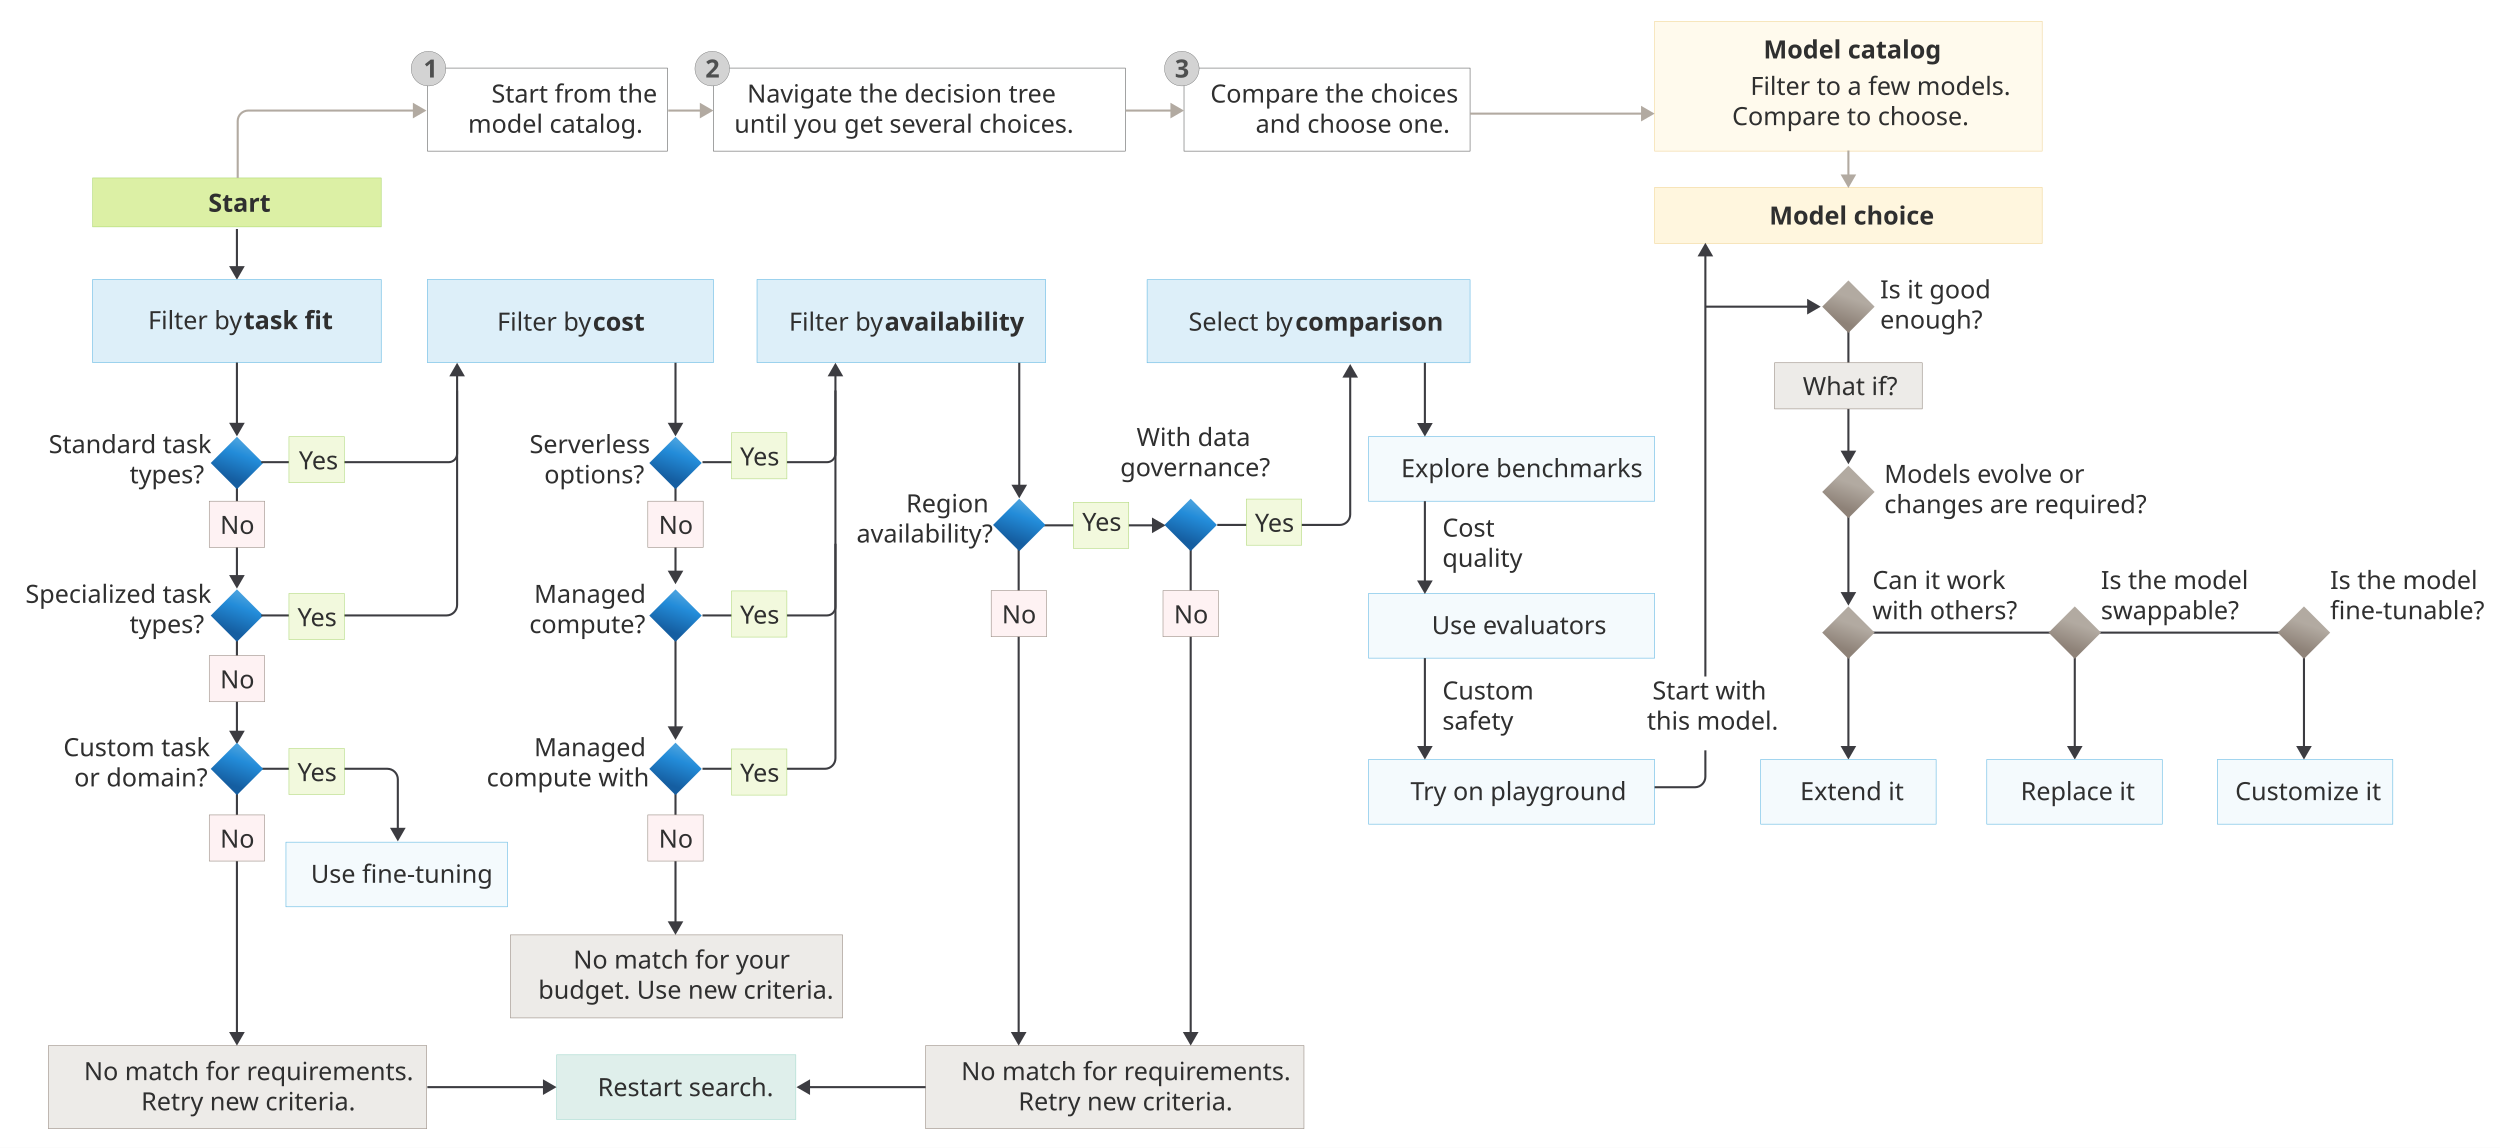
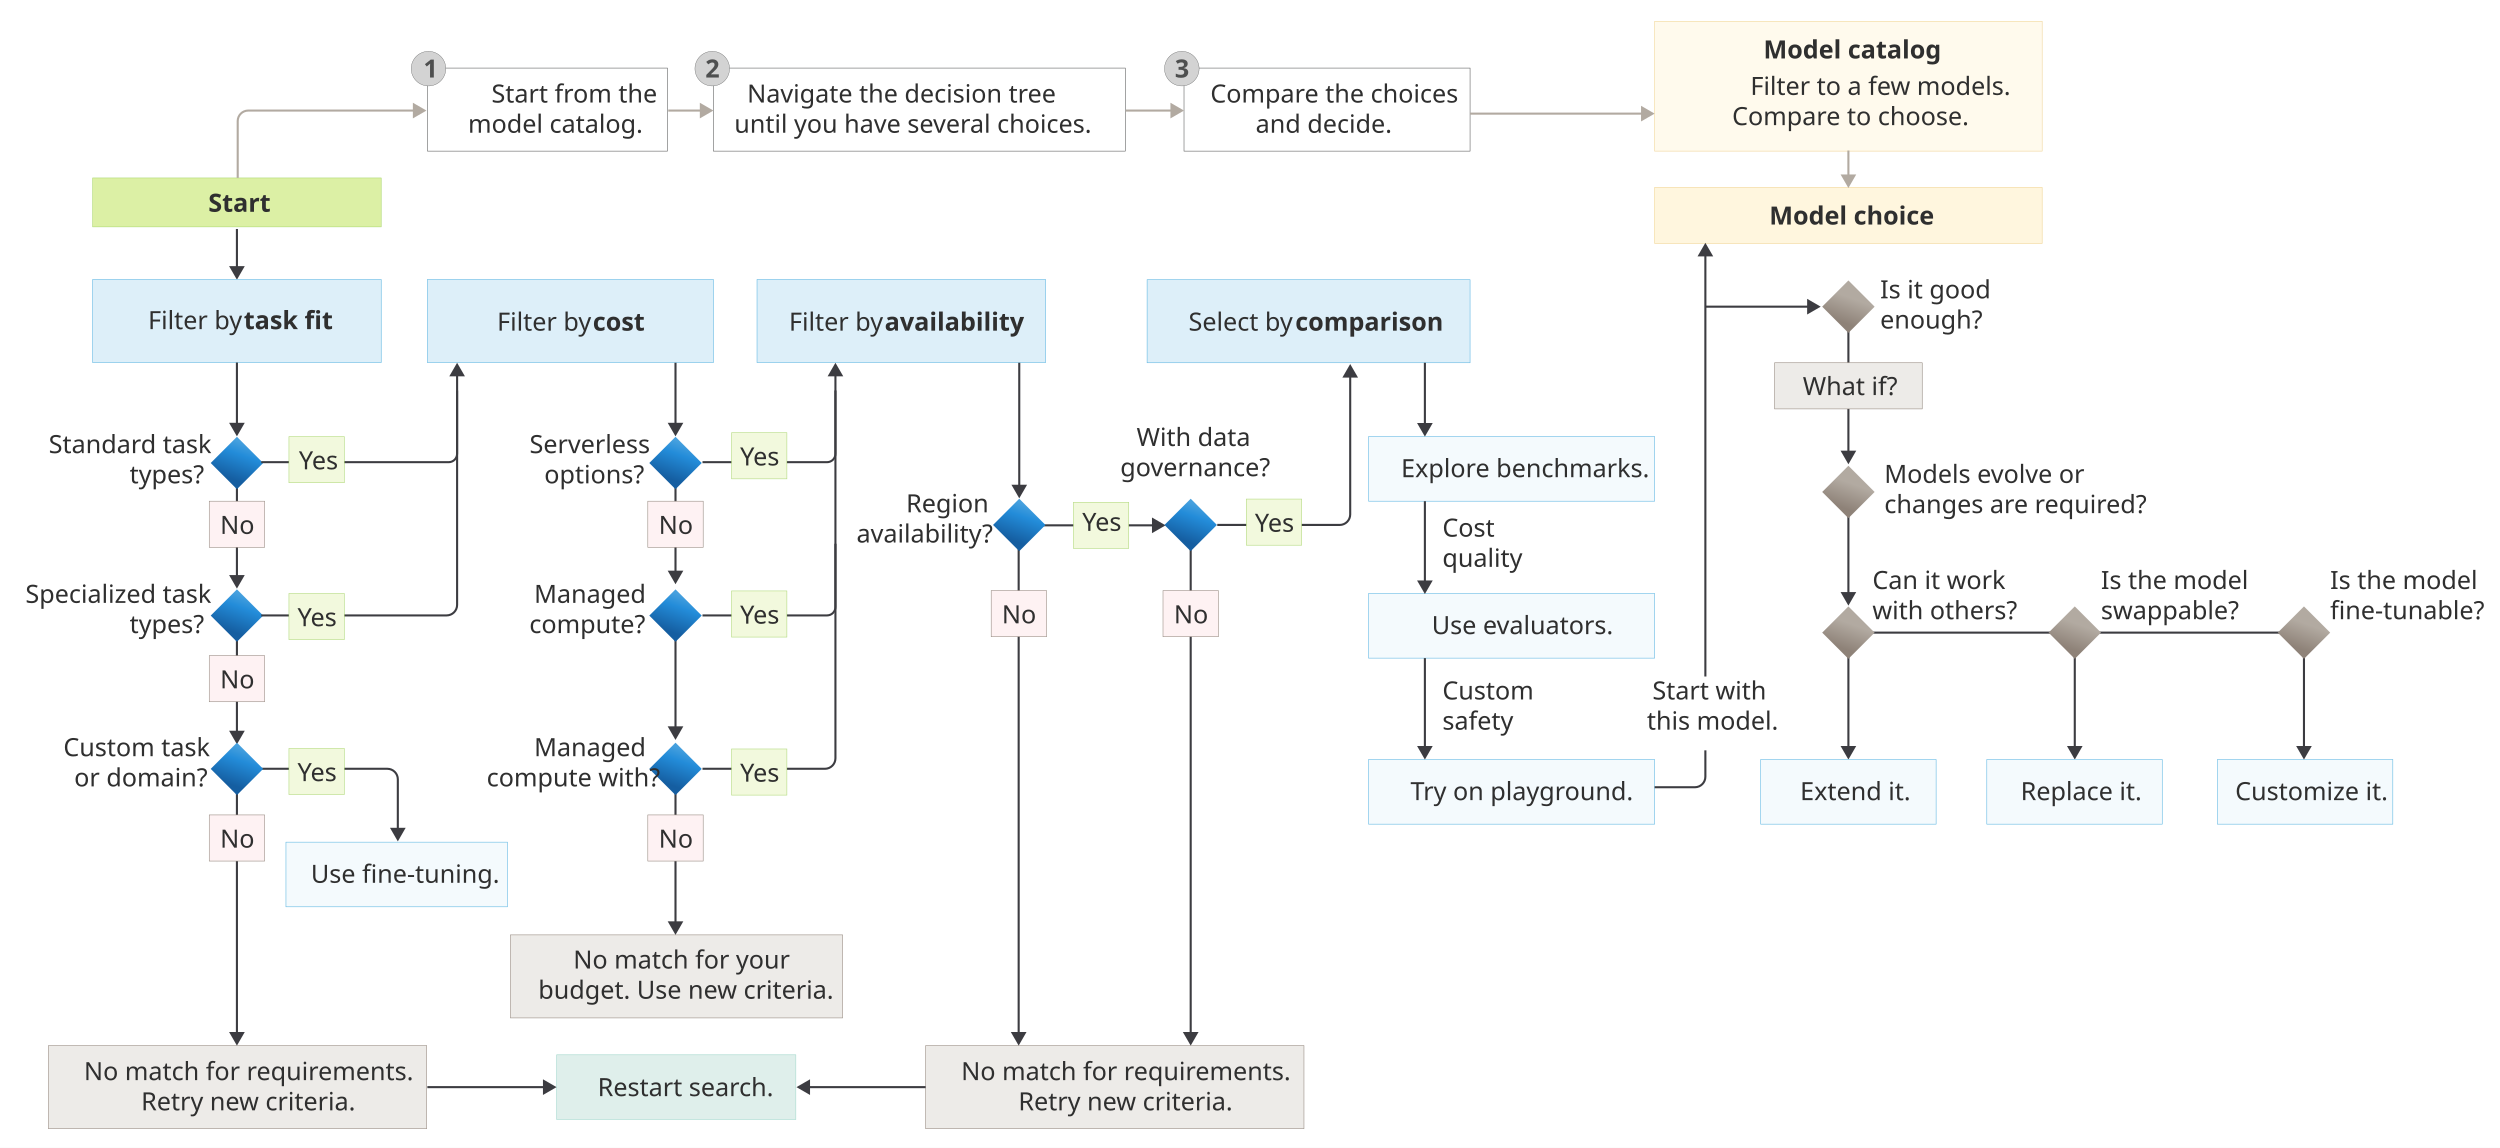
<svg xmlns="http://www.w3.org/2000/svg" xmlns:xlink="http://www.w3.org/1999/xlink" version="1.1" viewBox="0 0 1192.077 547.314">
  <defs>
    <linearGradient id="linear-gradient" x1="108.955" y1="231.809" x2="116.99" y2="209.734" gradientTransform="translate(-123.02 144.5461) rotate(-45)" gradientUnits="userSpaceOnUse">
      <stop offset="0" stop-color="#155ea1" />
      <stop offset=".16" stop-color="#155ea1" />
      <stop offset=".684" stop-color="#238cd9" />
      <stop offset=".93" stop-color="#46a0de" />
    </linearGradient>
    <linearGradient id="linear-gradient1" y1="304.566" x2="116.99" y2="282.49" gradientTransform="translate(-174.4667 165.856) rotate(-45)" xlink:href="#linear-gradient" />
    <linearGradient id="linear-gradient2" x1="318.083" x2="326.118" gradientTransform="translate(-61.76793 292.4218) rotate(-45)" xlink:href="#linear-gradient" />
    <linearGradient id="linear-gradient3" x1="481.993" y1="261.348" x2="490.028" y2="239.272" gradientTransform="translate(-34.6468 416.9756) rotate(-45)" xlink:href="#linear-gradient" />
    <linearGradient id="linear-gradient4" x1="563.739" y1="261.348" x2="571.774" y2="239.272" gradientTransform="translate(-10.70399 474.7787) rotate(-45)" xlink:href="#linear-gradient" />
    <linearGradient id="linear-gradient5" x1="318.083" y1="304.566" x2="326.118" y2="282.49" gradientTransform="translate(-113.2146 313.7317) rotate(-45)" xlink:href="#linear-gradient" />
    <linearGradient id="linear-gradient6" x1="318.083" y1="377.667" x2="326.118" y2="355.592" gradientTransform="translate(-164.9053 335.1427) rotate(-45)" xlink:href="#linear-gradient" />
    <linearGradient id="linear-gradient7" x1="985.3" y1="312.694" x2="993.335" y2="290.618" gradientTransform="translate(76.46137 787.906) rotate(-45)" gradientUnits="userSpaceOnUse">
      <stop offset="0" stop-color="#8e8278" />
      <stop offset=".16" stop-color="#8e8278" />
      <stop offset=".684" stop-color="#b2aaa1" />
      <stop offset=".93" stop-color="#b2aaa1" />
    </linearGradient>
    <linearGradient id="linear-gradient8" x1="1094.585" y1="312.694" x2="1102.619" y2="290.618" gradientTransform="translate(108.4701 865.1819) rotate(-45)" xlink:href="#linear-gradient7" />
    <linearGradient id="linear-gradient9" x1="877.355" y1="312.694" x2="885.39" y2="290.618" gradientTransform="translate(44.84516 711.5777) rotate(-45)" xlink:href="#linear-gradient7" />
    <linearGradient id="linear-gradient10" x1="877.355" y1="157.269" x2="885.39" y2="135.193" gradientTransform="translate(154.7472 666.0548) rotate(-45)" xlink:href="#linear-gradient7" />
    <linearGradient id="linear-gradient11" x1="877.355" y1="245.619" x2="885.39" y2="223.543" gradientTransform="translate(92.27434 691.9319) rotate(-45)" xlink:href="#linear-gradient7" />
    <linearGradient id="linear-gradient12" y1="377.667" x2="116.99" y2="355.592" gradientTransform="translate(-226.1574 187.267) rotate(-45)" xlink:href="#linear-gradient" />
  </defs>
  <g id="Shapes">
    <rect width="1192.077" height="547.314" fill="#fff" />
    <g>
      <line x1="112.973" y1="109.181" x2="112.973" y2="127.999" fill="none" stroke="#3c3c41" stroke-miterlimit="10" />
      <polygon points="109.233 126.905 112.973 133.381 116.712 126.905 109.233 126.905" fill="#3c3c41" />
    </g>
    <g>
      <rect x="44.172" y="84.843" width="137.601" height="23.338" fill="#fff" />
      <rect x="44.172" y="84.843" width="137.601" height="23.338" fill="#d3ec8e" opacity=".8" />
      <rect x="44.172" y="84.843" width="137.601" height="23.338" fill="none" opacity=".7" stroke="#8bc63f" stroke-width=".25" />
    </g>
    <rect x="203.838" y="32.459" width="114.4" height="39.6" fill="#fff" stroke="#4e4f4f" stroke-width=".25" />
    <rect x="340.173" y="32.459" width="196.4" height="39.6" fill="#fff" stroke="#4e4f4f" stroke-width=".25" />
    <rect x="564.573" y="32.459" width="136.4" height="39.6" fill="#fff" stroke="#4e4f4f" stroke-width=".25" />
    <g>
      <rect x="788.973" y="10.181" width="184.8" height="61.878" fill="#fff" />
      <rect x="788.973" y="10.181" width="184.8" height="61.878" fill="#fff1cc" opacity=".35" />
      <rect x="788.973" y="10.181" width="184.8" height="61.878" fill="none" opacity=".5" stroke="#dfa626" stroke-width=".25" />
    </g>
    <g>
      <rect x="546.973" y="133.381" width="154" height="39.6" fill="#fff" />
      <rect x="546.973" y="133.381" width="154" height="39.6" fill="#53b1e0" opacity=".2" />
      <rect x="546.973" y="133.381" width="154" height="39.6" fill="none" stroke="#53b1e0" stroke-width=".25" />
    </g>
    <g>
      <rect x="44.172" y="133.271" width="137.601" height="39.6" fill="#fff" />
      <rect x="44.172" y="133.271" width="137.601" height="39.6" fill="#53b1e0" opacity=".2" />
      <rect x="44.172" y="133.271" width="137.601" height="39.6" fill="none" stroke="#53b1e0" stroke-width=".25" />
    </g>
    <g>
      <rect x="203.773" y="133.271" width="136.4" height="39.6" fill="#fff" />
      <rect x="203.773" y="133.271" width="136.4" height="39.6" fill="#53b1e0" opacity=".2" />
      <rect x="203.773" y="133.271" width="136.4" height="39.6" fill="none" stroke="#53b1e0" stroke-width=".25" />
    </g>
    <g>
      <rect x="360.972" y="133.271" width="137.601" height="39.6" fill="#fff" />
      <rect x="360.972" y="133.271" width="137.601" height="39.6" fill="#53b1e0" opacity=".2" />
      <rect x="360.972" y="133.271" width="137.601" height="39.6" fill="none" stroke="#53b1e0" stroke-width=".25" />
    </g>
    <g>
      <rect x="243.373" y="445.781" width="158.4" height="39.6" fill="#fff" />
      <rect x="243.373" y="445.781" width="158.4" height="39.6" fill="#e1ddd8" opacity=".6" />
      <rect x="243.373" y="445.781" width="158.4" height="39.6" fill="none" stroke="#8e8278" stroke-width=".25" />
    </g>
    <g>
      <rect x="441.373" y="498.581" width="180.4" height="39.6" fill="#fff" />
      <rect x="441.373" y="498.581" width="180.4" height="39.6" fill="#e1ddd8" opacity=".6" />
      <rect x="441.373" y="498.581" width="180.4" height="39.6" fill="none" stroke="#8e8278" stroke-width=".25" />
    </g>
    <g>
      <rect x="23.078" y="498.581" width="180.4" height="39.6" fill="#fff" />
      <rect x="23.078" y="498.581" width="180.4" height="39.6" fill="#e1ddd8" opacity=".6" />
      <rect x="23.078" y="498.581" width="180.4" height="39.6" fill="none" stroke="#8e8278" stroke-width=".25" />
    </g>
    <g>
      <rect x="265.427" y="502.965" width="114.053" height="30.831" fill="#fff" />
      <rect x="265.427" y="502.965" width="114.053" height="30.831" fill="#cae4dd" opacity=".6" />
      <rect x="265.427" y="502.965" width="114.053" height="30.831" fill="none" stroke="#9dd6c9" stroke-width=".25" />
    </g>
    <g>
      <rect x="652.573" y="208.15" width="136.4" height="30.831" fill="#fff" />
      <rect x="652.573" y="208.15" width="136.4" height="30.831" fill="#53b1e0" opacity=".07" />
      <rect x="652.573" y="208.15" width="136.4" height="30.831" fill="none" stroke="#53b1e0" stroke-width=".25" />
    </g>
    <g>
      <line x1="112.973" y1="172.871" x2="112.973" y2="202.689" fill="none" stroke="#3c3c41" stroke-miterlimit="10" />
      <polygon points="109.233 201.595 112.973 208.071 116.712 201.595 109.233 201.595" fill="#3c3c41" />
    </g>
    <g>
      <line x1="112.973" y1="232.271" x2="112.973" y2="275.289" fill="none" stroke="#3c3c41" stroke-miterlimit="10" />
      <polygon points="109.233 274.195 112.973 280.671 116.712 274.195 109.233 274.195" fill="#3c3c41" />
    </g>
    <rect x="104.134" y="211.933" width="17.678" height="17.678" transform="translate(189.1978 -15.22119) rotate(45)" fill="url(#linear-gradient)" />
    <g>
      <rect x="99.773" y="238.981" width="26.4" height="22" fill="#fff" />
      <rect x="99.773" y="238.981" width="26.4" height="22" fill="#f3354c" opacity=".07" />
      <rect x="99.773" y="238.981" width="26.4" height="22" fill="none" stroke="#8e8278" stroke-width=".25" />
    </g>
    <g>
      <line x1="112.973" y1="304.515" x2="112.973" y2="349.533" fill="none" stroke="#3c3c41" stroke-miterlimit="10" />
      <polygon points="109.233 348.439 112.973 354.915 116.712 348.439 109.233 348.439" fill="#3c3c41" />
    </g>
    <g>
      <rect x="99.773" y="312.618" width="26.4" height="22" fill="#fff" />
      <rect x="99.773" y="312.618" width="26.4" height="22" fill="#f3354c" opacity=".07" />
      <rect x="99.773" y="312.618" width="26.4" height="22" fill="none" stroke="#8e8278" stroke-width=".25" />
    </g>
    <g>
      <line x1="203.773" y1="518.381" x2="259.991" y2="518.381" fill="none" stroke="#3c3c41" stroke-miterlimit="10" />
      <polygon points="258.896 522.121 265.373 518.381 258.896 514.641 258.896 522.121" fill="#3c3c41" />
    </g>
    <g>
      <line x1="441.373" y1="518.381" x2="385.155" y2="518.381" fill="none" stroke="#3c3c41" stroke-miterlimit="10" />
      <polygon points="386.249 514.641 379.773 518.381 386.249 522.121 386.249 514.641" fill="#3c3c41" />
    </g>
    <g>
      <line x1="112.973" y1="377.781" x2="112.973" y2="493.199" fill="none" stroke="#3c3c41" stroke-miterlimit="10" />
      <polygon points="109.233 492.105 112.973 498.581 116.712 492.105 109.233 492.105" fill="#3c3c41" />
    </g>
    <g>
      <rect x="99.773" y="388.581" width="26.4" height="22" fill="#fff" />
      <rect x="99.773" y="388.581" width="26.4" height="22" fill="#f3354c" opacity=".07" />
      <rect x="99.773" y="388.581" width="26.4" height="22" fill="none" stroke="#8e8278" stroke-width=".25" />
    </g>
    <path d="M124.573,220.381h89.388c2.2,0,4-1.8,4-4v-30.21" fill="none" stroke="#3c3c41" stroke-miterlimit="10" />
    <rect x="104.134" y="284.689" width="17.678" height="17.678" transform="translate(240.6445 6.08871) rotate(45)" fill="url(#linear-gradient1)" />
    <g>
      <path d="M124.573,293.449h88.388c2.75,0,5-2.25,5-5v-110.086" fill="none" stroke="#3c3c41" stroke-miterlimit="10" />
      <polygon points="221.701 179.457 217.961 172.981 214.221 179.457 221.701 179.457" fill="#3c3c41" />
    </g>
    <g>
      <rect x="137.773" y="208.181" width="26.4" height="22" fill="#fff" />
      <rect x="137.773" y="208.181" width="26.4" height="22" fill="#d3ec8e" opacity=".3" />
      <rect x="137.773" y="208.181" width="26.4" height="22" fill="none" opacity=".7" stroke="#8bc63f" stroke-width=".25" />
    </g>
    <g>
      <rect x="137.773" y="282.981" width="26.4" height="22" fill="#fff" />
      <rect x="137.773" y="282.981" width="26.4" height="22" fill="#d3ec8e" opacity=".3" />
      <rect x="137.773" y="282.981" width="26.4" height="22" fill="none" opacity=".7" stroke="#8bc63f" stroke-width=".25" />
    </g>
    <g>
      <path d="M124.573,366.581h60.121c2.75,0,5,2.25,5,5v24.247" fill="none" stroke="#3c3c41" stroke-miterlimit="10" />
      <polygon points="185.955 394.734 189.694 401.21 193.434 394.734 185.955 394.734" fill="#3c3c41" />
    </g>
    <g>
      <rect x="137.773" y="356.864" width="26.4" height="22" fill="#fff" />
      <rect x="137.773" y="356.864" width="26.4" height="22" fill="#d3ec8e" opacity=".3" />
      <rect x="137.773" y="356.864" width="26.4" height="22" fill="none" opacity=".7" stroke="#8bc63f" stroke-width=".25" />
    </g>
    <g>
      <line x1="322.1" y1="172.981" x2="322.1" y2="202.689" fill="none" stroke="#3c3c41" stroke-miterlimit="10" />
      <polygon points="318.361 201.595 322.1 208.071 325.84 201.595 318.361 201.595" fill="#3c3c41" />
    </g>
    <g>
      <line x1="679.43" y1="172.981" x2="679.43" y2="202.799" fill="none" stroke="#3c3c41" stroke-miterlimit="10" />
      <polygon points="675.69 201.705 679.43 208.181 683.17 201.705 675.69 201.705" fill="#3c3c41" />
    </g>
    <g>
      <rect x="652.573" y="282.981" width="136.4" height="30.831" fill="#fff" />
      <rect x="652.573" y="282.981" width="136.4" height="30.831" fill="#53b1e0" opacity=".07" />
      <rect x="652.573" y="282.981" width="136.4" height="30.831" fill="none" stroke="#53b1e0" stroke-width=".25" />
    </g>
    <g>
      <line x1="679.43" y1="238.981" x2="679.43" y2="277.877" fill="none" stroke="#3c3c41" stroke-miterlimit="10" />
      <polygon points="675.69 276.782 679.43 283.259 683.17 276.782 675.69 276.782" fill="#3c3c41" />
    </g>
    <g>
      <rect x="652.573" y="362.15" width="136.4" height="30.831" fill="#fff" />
      <rect x="652.573" y="362.15" width="136.4" height="30.831" fill="#53b1e0" opacity=".07" />
      <rect x="652.573" y="362.15" width="136.4" height="30.831" fill="none" stroke="#53b1e0" stroke-width=".25" />
    </g>
    <g>
      <rect x="136.352" y="401.565" width="105.6" height="30.831" fill="#fff" />
      <rect x="136.352" y="401.565" width="105.6" height="30.831" fill="#53b1e0" opacity=".07" />
      <rect x="136.352" y="401.565" width="105.6" height="30.831" fill="none" stroke="#53b1e0" stroke-width=".25" />
    </g>
    <g>
      <line x1="679.43" y1="313.812" x2="679.43" y2="356.799" fill="none" stroke="#3c3c41" stroke-miterlimit="10" />
      <polygon points="675.69 355.705 679.43 362.181 683.17 355.705 675.69 355.705" fill="#3c3c41" />
    </g>
    <g>
      <line x1="322.1" y1="230.181" x2="322.1" y2="273.199" fill="none" stroke="#3c3c41" stroke-miterlimit="10" />
      <polygon points="318.361 272.105 322.1 278.581 325.84 272.105 318.361 272.105" fill="#3c3c41" />
    </g>
    <rect x="313.262" y="211.933" width="17.678" height="17.678" transform="translate(250.4499 -163.0969) rotate(45)" fill="url(#linear-gradient2)" />
    <g>
      <rect x="308.9" y="238.981" width="26.4" height="22" fill="#fff" />
      <rect x="308.9" y="238.981" width="26.4" height="22" fill="#f3354c" opacity=".07" />
      <rect x="308.9" y="238.981" width="26.4" height="22" fill="none" stroke="#8e8278" stroke-width=".25" />
    </g>
    <g>
      <line x1="485.73" y1="261.81" x2="485.73" y2="493.199" fill="none" stroke="#3c3c41" stroke-miterlimit="10" />
      <polygon points="481.99 492.105 485.73 498.581 489.47 492.105 481.99 492.105" fill="#3c3c41" />
    </g>
    <g>
      <rect x="472.63" y="281.61" width="26.4" height="22" fill="#fff" />
      <rect x="472.63" y="281.61" width="26.4" height="22" fill="#f3354c" opacity=".07" />
      <rect x="472.63" y="281.61" width="26.4" height="22" fill="none" stroke="#8e8278" stroke-width=".25" />
    </g>
    <g>
      <line x1="567.757" y1="261.81" x2="567.757" y2="493.199" fill="none" stroke="#3c3c41" stroke-miterlimit="10" />
      <polygon points="564.017 492.105 567.757 498.581 571.496 492.105 564.017 492.105" fill="#3c3c41" />
    </g>
    <g>
      <rect x="554.557" y="281.61" width="26.4" height="22" fill="#fff" />
      <rect x="554.557" y="281.61" width="26.4" height="22" fill="#f3354c" opacity=".07" />
      <rect x="554.557" y="281.61" width="26.4" height="22" fill="none" stroke="#8e8278" stroke-width=".25" />
    </g>
    <g>
      <line x1="486.011" y1="172.981" x2="486.011" y2="232.228" fill="none" stroke="#3c3c41" stroke-miterlimit="10" />
      <polygon points="482.271 231.134 486.011 237.61 489.75 231.134 482.271 231.134" fill="#3c3c41" />
    </g>
    <g>
      <line x1="494.173" y1="250.496" x2="550.391" y2="250.496" fill="none" stroke="#3c3c41" stroke-miterlimit="10" />
      <polygon points="549.296 254.236 555.773 250.496 549.296 246.756 549.296 254.236" fill="#3c3c41" />
    </g>
    <rect x="477.172" y="241.471" width="17.678" height="17.678" transform="translate(319.3453 -270.3473) rotate(45)" fill="url(#linear-gradient3)" />
    <rect x="558.918" y="241.471" width="17.678" height="17.678" transform="translate(343.2881 -328.1504) rotate(45)" fill="url(#linear-gradient4)" />
    <g>
      <line x1="322.1" y1="304.425" x2="322.1" y2="347.442" fill="none" stroke="#3c3c41" stroke-miterlimit="10" />
      <polygon points="318.361 346.348 322.1 352.825 325.84 346.348 318.361 346.348" fill="#3c3c41" />
    </g>
    <g>
      <line x1="322.1" y1="376.495" x2="322.1" y2="440.399" fill="none" stroke="#3c3c41" stroke-miterlimit="10" />
      <polygon points="318.361 439.305 322.1 445.781 325.84 439.305 318.361 439.305" fill="#3c3c41" />
    </g>
    <g>
      <rect x="308.9" y="388.581" width="26.4" height="22" fill="#fff" />
      <rect x="308.9" y="388.581" width="26.4" height="22" fill="#f3354c" opacity=".07" />
      <rect x="308.9" y="388.581" width="26.4" height="22" fill="none" stroke="#8e8278" stroke-width=".25" />
    </g>
    <path d="M334.973,220.381h59.388c2.2,0,4-1.8,4-4v-30.21" fill="none" stroke="#3c3c41" stroke-miterlimit="10" />
    <path d="M334.973,293.449h59.388c2.2,0,4-1.8,4-4v-30.178" fill="none" stroke="#3c3c41" stroke-miterlimit="10" />
    <rect x="313.262" y="284.689" width="17.678" height="17.678" transform="translate(301.8966 -141.787) rotate(45)" fill="url(#linear-gradient5)" />
    <rect x="313.262" y="357.791" width="17.678" height="17.678" transform="translate(353.5873 -120.376) rotate(45)" fill="url(#linear-gradient6)" />
    <g>
      <rect x="348.816" y="206.336" width="26.4" height="22" fill="#fff" />
      <rect x="348.816" y="206.336" width="26.4" height="22" fill="#d3ec8e" opacity=".3" />
      <rect x="348.816" y="206.336" width="26.4" height="22" fill="none" opacity=".7" stroke="#8bc63f" stroke-width=".25" />
    </g>
    <g>
      <path d="M580.428,250.31h58.388c2.75,0,5-2.25,5-5v-66.35" fill="none" stroke="#3c3c41" stroke-miterlimit="10" />
      <polygon points="647.556 180.054 643.816 173.578 640.076 180.054 647.556 180.054" fill="#3c3c41" />
    </g>
    <g>
      <rect x="594.271" y="237.965" width="26.4" height="22" fill="#fff" />
      <rect x="594.271" y="237.965" width="26.4" height="22" fill="#d3ec8e" opacity=".3" />
      <rect x="594.271" y="237.965" width="26.4" height="22" fill="none" opacity=".7" stroke="#8bc63f" stroke-width=".25" />
    </g>
    <g>
      <rect x="511.827" y="239.496" width="26.4" height="22" fill="#fff" />
      <rect x="511.827" y="239.496" width="26.4" height="22" fill="#d3ec8e" opacity=".3" />
      <rect x="511.827" y="239.496" width="26.4" height="22" fill="none" opacity=".7" stroke="#8bc63f" stroke-width=".25" />
    </g>
    <g>
      <rect x="348.816" y="281.774" width="26.4" height="22" fill="#fff" />
      <rect x="348.816" y="281.774" width="26.4" height="22" fill="#d3ec8e" opacity=".3" />
      <rect x="348.816" y="281.774" width="26.4" height="22" fill="none" opacity=".7" stroke="#8bc63f" stroke-width=".25" />
    </g>
    <g>
      <path d="M334.973,366.581h58.388c2.75,0,5-2.25,5-5v-183.218" fill="none" stroke="#3c3c41" stroke-miterlimit="10" />
      <polygon points="402.101 179.457 398.361 172.981 394.621 179.457 402.101 179.457" fill="#3c3c41" />
    </g>
    <g>
      <rect x="348.816" y="357.134" width="26.4" height="22" fill="#fff" />
      <rect x="348.816" y="357.134" width="26.4" height="22" fill="#d3ec8e" opacity=".3" />
      <rect x="348.816" y="357.134" width="26.4" height="22" fill="none" opacity=".7" stroke="#8bc63f" stroke-width=".25" />
    </g>
    <g>
      <path d="M113.346,84.843v-27.121c0-2.75,2.25-5,5-5h79.616" fill="none" stroke="#b2aaa1" stroke-miterlimit="10" />
      <polygon points="196.868 56.462 203.345 52.722 196.868 48.983 196.868 56.462" fill="#b2aaa1" />
    </g>
    <g>
      <line x1="318.634" y1="52.722" x2="334.791" y2="52.722" fill="none" stroke="#b2aaa1" stroke-miterlimit="10" />
      <polygon points="333.696 56.462 340.173 52.722 333.696 48.983 333.696 56.462" fill="#b2aaa1" />
    </g>
    <g>
      <line x1="536.773" y1="52.722" x2="559.191" y2="52.722" fill="none" stroke="#b2aaa1" stroke-miterlimit="10" />
      <polygon points="558.096 56.462 564.573 52.722 558.096 48.983 558.096 56.462" fill="#b2aaa1" />
    </g>
    <g>
      <rect x="788.973" y="89.381" width="184.8" height="26.678" fill="#fff" />
      <rect x="788.973" y="89.381" width="184.8" height="26.678" fill="#fff1cc" opacity=".65" />
      <rect x="788.973" y="89.381" width="184.8" height="26.678" fill="none" opacity=".5" stroke="#dfa626" stroke-width=".25" />
    </g>
    <g>
      <line x1="700.973" y1="54.181" x2="783.591" y2="54.181" fill="none" stroke="#b2aaa1" stroke-miterlimit="10" />
      <polygon points="782.496 57.921 788.973 54.181 782.496 50.441 782.496 57.921" fill="#b2aaa1" />
    </g>
    <g>
      <line x1="881.373" y1="71.781" x2="881.373" y2="84.272" fill="none" stroke="#b2aaa1" stroke-miterlimit="10" />
      <polygon points="877.633 83.178 881.373 89.654 885.113 83.178 877.633 83.178" fill="#b2aaa1" />
    </g>
    <g>
      <line x1="813.173" y1="146.231" x2="862.791" y2="146.231" fill="none" stroke="#3c3c41" stroke-miterlimit="10" />
      <polygon points="861.696 149.971 868.173 146.231 861.696 142.491 861.696 149.971" fill="#3c3c41" />
    </g>
    <g>
      <line x1="881.373" y1="155.381" x2="881.373" y2="215.999" fill="none" stroke="#3c3c41" stroke-miterlimit="10" />
      <polygon points="877.633 214.905 881.373 221.381 885.113 214.905 877.633 214.905" fill="#3c3c41" />
    </g>
    <g>
      <line x1="881.373" y1="244.781" x2="881.373" y2="283.399" fill="none" stroke="#3c3c41" stroke-miterlimit="10" />
      <polygon points="877.633 282.305 881.373 288.781 885.113 282.305 877.633 282.305" fill="#3c3c41" />
    </g>
    <g>
      <line x1="881.373" y1="309.381" x2="881.373" y2="356.799" fill="none" stroke="#3c3c41" stroke-miterlimit="10" />
      <polygon points="877.633 355.705 881.373 362.181 885.113 355.705 877.633 355.705" fill="#3c3c41" />
    </g>
    <g>
      <line x1="989.317" y1="309.381" x2="989.317" y2="356.799" fill="none" stroke="#3c3c41" stroke-miterlimit="10" />
      <polygon points="985.578 355.705 989.317 362.181 993.057 355.705 985.578 355.705" fill="#3c3c41" />
    </g>
    <g>
      <rect x="1057.322" y="362.15" width="83.651" height="30.831" fill="#fff" />
      <rect x="1057.322" y="362.15" width="83.651" height="30.831" fill="#53b1e0" opacity=".07" />
      <rect x="1057.322" y="362.15" width="83.651" height="30.831" fill="none" stroke="#53b1e0" stroke-width=".25" />
    </g>
    <g>
      <rect x="947.373" y="362.15" width="83.651" height="30.831" fill="#fff" />
      <rect x="947.373" y="362.15" width="83.651" height="30.831" fill="#53b1e0" opacity=".07" />
      <rect x="947.373" y="362.15" width="83.651" height="30.831" fill="none" stroke="#53b1e0" stroke-width=".25" />
    </g>
    <g>
      <rect x="839.548" y="362.15" width="83.651" height="30.831" fill="#fff" />
      <rect x="839.548" y="362.15" width="83.651" height="30.831" fill="#53b1e0" opacity=".07" />
      <rect x="839.548" y="362.15" width="83.651" height="30.831" fill="none" stroke="#53b1e0" stroke-width=".25" />
    </g>
    <g>
      <line x1="1098.602" y1="309.381" x2="1098.602" y2="356.799" fill="none" stroke="#3c3c41" stroke-miterlimit="10" />
      <polygon points="1094.862 355.705 1098.602 362.181 1102.342 355.705 1094.862 355.705" fill="#3c3c41" />
    </g>
    <g>
      <path d="M788.973,375.381h19.2c2.75,0,5-2.25,5-5V121.163" fill="none" stroke="#3c3c41" stroke-miterlimit="10" />
      <polygon points="816.913 122.257 813.173 115.781 809.433 122.257 816.913 122.257" fill="#3c3c41" />
    </g>
    <rect x="804.373" y="322.581" width="17.6" height="35.2" fill="#fff" />
    <g>
      <rect x="846.173" y="172.981" width="70.4" height="22" fill="#fff" />
      <rect x="846.173" y="172.981" width="70.4" height="22" fill="#e1ddd8" opacity=".6" />
      <rect x="846.173" y="172.981" width="70.4" height="22" fill="none" stroke="#8e8278" stroke-width=".25" />
    </g>
    <line x1="892.817" y1="301.656" x2="1099.344" y2="301.656" fill="none" stroke="#3c3c41" stroke-miterlimit="10" />
    <rect x="980.479" y="292.817" width="17.678" height="17.678" transform="translate(503.0673 -611.2) rotate(45)" fill="url(#linear-gradient7)" />
    <rect x="1089.763" y="292.817" width="17.678" height="17.678" transform="translate(535.0761 -688.4759) rotate(45)" fill="url(#linear-gradient8)" />
    <rect x="872.534" y="292.817" width="17.678" height="17.678" transform="translate(471.4511 -534.8718) rotate(45)" fill="url(#linear-gradient9)" />
    <rect x="872.534" y="137.392" width="17.678" height="17.678" transform="translate(361.5491 -580.3947) rotate(45)" fill="url(#linear-gradient10)" />
    <rect x="872.534" y="225.742" width="17.678" height="17.678" transform="translate(424.0219 -554.5176) rotate(45)" fill="url(#linear-gradient11)" />
    <rect x="104.134" y="357.791" width="17.678" height="17.678" transform="translate(292.3352 27.49971) rotate(45)" fill="url(#linear-gradient12)" />
  </g>
  <g id="Text">
    <text transform="translate(99.32334 100.981)" fill="#2f2f2f" font-family="SegoeUI-Bold, 'Segoe UI'" font-size="12" font-weight="700">
      <tspan x="0" y="0">Start</tspan>
    </text>
    <text transform="translate(104.9686 254.581)" fill="#2f2f2f" font-family="SegoeUI, 'Segoe UI'" font-size="12">
      <tspan x="0" y="0">No</tspan>
    </text>
    <text transform="translate(104.9686 328.2181)" fill="#2f2f2f" font-family="SegoeUI, 'Segoe UI'" font-size="12">
      <tspan x="0" y="0">No</tspan>
    </text>
    <text transform="translate(104.9685 404.1814)" fill="#2f2f2f" font-family="SegoeUI, 'Segoe UI'" font-size="12">
      <tspan x="0" y="0">No</tspan>
    </text>
    <text transform="translate(142.5165 223.7809)" fill="#2f2f2f" font-family="SegoeUI, 'Segoe UI'" font-size="12">
      <tspan x="0" y="0">Yes</tspan>
    </text>
    <text transform="translate(141.873 298.5809)" fill="#2f2f2f" font-family="SegoeUI, 'Segoe UI'" font-size="12">
      <tspan x="0" y="0">Yes</tspan>
    </text>
    <text transform="translate(141.873 372.4635)" fill="#2f2f2f" font-family="SegoeUI, 'Segoe UI'" font-size="12">
      <tspan x="0" y="0">Yes</tspan>
    </text>
    <text transform="translate(70.60923 156.9516)" fill="#2f2f2f" font-size="12">
      <tspan x="0" y="0" font-family="SegoeUI, 'Segoe UI'">Filter by </tspan>
      <tspan x="45.621" y="0" font-family="SegoeUI-Bold, 'Segoe UI'" font-weight="700">task fit</tspan>
    </text>
    <text transform="translate(284.99 522.6637)" fill="#2f2f2f" font-family="SegoeUI, 'Segoe UI'" font-size="12">
      <tspan x="0" y="0">Restart search.</tspan>
    </text>
    <text transform="translate(668.0777 227.5276)" fill="#2f2f2f" font-family="SegoeUI, 'Segoe UI'" font-size="12">
-       <tspan x="0" y="0">Explore benchmarks</tspan>
+       <tspan x="0" y="0">Explore benchmarks.</tspan>
    </text>
    <text transform="translate(682.6969 302.3588)" fill="#2f2f2f" font-family="SegoeUI, 'Segoe UI'" font-size="12">
-       <tspan x="0" y="0">Use evaluators</tspan>
+       <tspan x="0" y="0">Use evaluators.</tspan>
    </text>
    <text transform="translate(672.566 381.5276)" fill="#2f2f2f" font-family="SegoeUI, 'Segoe UI'" font-size="12">
-       <tspan x="0" y="0">Try on playground</tspan>
+       <tspan x="0" y="0">Try on playground.</tspan>
    </text>
    <text transform="translate(148.2327 420.9432)" fill="#2f2f2f" font-family="SegoeUI, 'Segoe UI'" font-size="12">
-       <tspan x="0" y="0">Use fine-tuning</tspan>
+       <tspan x="0" y="0">Use fine-tuning.</tspan>
    </text>
    <text transform="translate(892.8173 280.8637)" fill="#2f2f2f" font-family="SegoeUI, 'Segoe UI'" font-size="12">
      <tspan x="0" y="0">Can it work </tspan>
      <tspan x="0" y="14.4">with others?</tspan>
    </text>
    <text transform="translate(858.3542 381.5382)" fill="#2f2f2f" font-family="SegoeUI, 'Segoe UI'" font-size="12">
-       <tspan x="0" y="0">Extend it</tspan>
+       <tspan x="0" y="0">Extend it.</tspan>
    </text>
    <text transform="translate(1001.777 280.8637)" fill="#2f2f2f" font-family="SegoeUI, 'Segoe UI'" font-size="12">
      <tspan x="0" y="0">Is the model </tspan>
      <tspan x="0" y="14.4">swappable?</tspan>
    </text>
    <text transform="translate(963.5189 381.5382)" fill="#2f2f2f" font-family="SegoeUI, 'Segoe UI'" font-size="12">
-       <tspan x="0" y="0">Replace it</tspan>
+       <tspan x="0" y="0">Replace it.</tspan>
    </text>
    <text transform="translate(1111.061 280.8637)" fill="#2f2f2f" font-family="SegoeUI, 'Segoe UI'" font-size="12">
      <tspan x="0" y="0">Is the model </tspan>
      <tspan x="0" y="14.4">fine-tunable?</tspan>
    </text>
    <text transform="translate(1065.796 381.5382)" fill="#2f2f2f" font-family="SegoeUI, 'Segoe UI'" font-size="12">
-       <tspan x="0" y="0">Customize it</tspan>
+       <tspan x="0" y="0">Customize it.</tspan>
    </text>
    <text transform="translate(273.3649 461.8254)" fill="#2f2f2f" font-family="SegoeUI, 'Segoe UI'" font-size="12">
      <tspan x="0" y="0">No match for your </tspan>
      <tspan x="-16.705" y="14.4">budget. Use new criteria.</tspan>
    </text>
    <text transform="translate(458.3278 515.0435)" fill="#2f2f2f" font-family="SegoeUI, 'Segoe UI'" font-size="12">
      <tspan x="0" y="0">No match for requirements. </tspan>
      <tspan x="27.267" y="14.4">Retry new criteria.</tspan>
    </text>
    <text transform="translate(40.03246 515.0435)" fill="#2f2f2f" font-family="SegoeUI, 'Segoe UI'" font-size="12">
      <tspan x="0" y="0">No match for requirements. </tspan>
      <tspan x="27.267" y="14.4">Retry new criteria.</tspan>
    </text>
    <text transform="translate(23.20929 216.0637)" fill="#2f2f2f" font-family="SegoeUI, 'Segoe UI'" font-size="12">
      <tspan x="0" y="0">Standard task </tspan>
      <tspan x="38.59" y="14.4">types?</tspan>
    </text>
    <text transform="translate(12.11749 287.4659)" fill="#2f2f2f" font-family="SegoeUI, 'Segoe UI'" font-size="12">
      <tspan x="0" y="0">Specialized task </tspan>
      <tspan x="49.682" y="14.4">types?</tspan>
    </text>
    <text transform="translate(30.21124 360.5677)" fill="#2f2f2f" font-family="SegoeUI, 'Segoe UI'" font-size="12">
      <tspan x="0" y="0">Custom task </tspan>
      <tspan x="5.156" y="14.4">or domain? </tspan>
    </text>
    <text transform="translate(314.0965 254.5809)" fill="#2f2f2f" font-family="SegoeUI, 'Segoe UI'" font-size="12">
      <tspan x="0" y="0">No</tspan>
    </text>
    <text transform="translate(477.7261 297.2101)" fill="#2f2f2f" font-family="SegoeUI, 'Segoe UI'" font-size="12">
      <tspan x="0" y="0">No</tspan>
    </text>
    <text transform="translate(559.753 297.2101)" fill="#2f2f2f" font-family="SegoeUI, 'Segoe UI'" font-size="12">
      <tspan x="0" y="0">No</tspan>
    </text>
    <text transform="translate(314.0965 404.181)" fill="#2f2f2f" font-family="SegoeUI, 'Segoe UI'" font-size="12">
      <tspan x="0" y="0">No</tspan>
    </text>
    <text transform="translate(352.9165 221.9361)" fill="#2f2f2f" font-family="SegoeUI, 'Segoe UI'" font-size="12">
      <tspan x="0" y="0">Yes</tspan>
    </text>
    <text transform="translate(598.3712 253.5654)" fill="#2f2f2f" font-family="SegoeUI, 'Segoe UI'" font-size="12">
      <tspan x="0" y="0">Yes</tspan>
    </text>
    <text transform="translate(516.0268 253.1297)" fill="#2f2f2f" font-family="SegoeUI, 'Segoe UI'" font-size="12">
      <tspan x="0" y="0">Yes</tspan>
    </text>
    <text transform="translate(352.9165 297.3741)" fill="#2f2f2f" font-family="SegoeUI, 'Segoe UI'" font-size="12">
      <tspan x="0" y="0">Yes</tspan>
    </text>
    <text transform="translate(352.9165 372.734)" fill="#2f2f2f" font-family="SegoeUI, 'Segoe UI'" font-size="12">
      <tspan x="0" y="0">Yes</tspan>
    </text>
    <text transform="translate(252.4902 216.0637)" fill="#2f2f2f" font-family="SegoeUI, 'Segoe UI'" font-size="12">
      <tspan x="0" y="0">Serverless </tspan>
      <tspan x="7.031" y="14.4">options?</tspan>
    </text>
    <text transform="translate(432.0632 244.2929)" fill="#2f2f2f" font-family="SegoeUI, 'Segoe UI'" font-size="12">
      <tspan x="0" y="0">Region </tspan>
      <tspan x="-23.654" y="14.4">availability?</tspan>
    </text>
    <text transform="translate(541.9549 212.6642)" fill="#2f2f2f" font-family="SegoeUI, 'Segoe UI'" font-size="12">
      <tspan x="0" y="0">With data </tspan>
      <tspan x="-7.787" y="14.4">governance?</tspan>
    </text>
    <text transform="translate(687.7727 333.5255)" fill="#2f2f2f" font-family="SegoeUI, 'Segoe UI'" font-size="12">
      <tspan x="0" y="0">Custom </tspan>
      <tspan x="0" y="14.4">safety</tspan>
    </text>
    <text transform="translate(687.7727 255.8902)" fill="#2f2f2f" font-family="SegoeUI, 'Segoe UI'" font-size="12">
      <tspan x="0" y="0">Cost</tspan>
      <tspan x="0" y="14.4">quality</tspan>
    </text>
    <text transform="translate(254.6874 287.4654)" fill="#2f2f2f" font-family="SegoeUI, 'Segoe UI'" font-size="12">
      <tspan x="0" y="0">Managed </tspan>
      <tspan x="-2.291" y="14.4">compute?</tspan>
    </text>
    <text transform="translate(254.6874 360.5672)" fill="#2f2f2f" font-family="SegoeUI, 'Segoe UI'" font-size="12">
      <tspan x="0" y="0">Managed </tspan>
-       <tspan x="-22.635" y="14.4">compute with </tspan>
+       <tspan x="-22.635" y="14.4">compute with? </tspan>
    </text>
    <text transform="translate(237.0396 157.6637)" fill="#2f2f2f" font-size="12">
      <tspan x="0" y="0" font-family="SegoeUI, 'Segoe UI'">Filter by </tspan>
      <tspan x="45.621" y="0" font-family="SegoeUI-Bold, 'Segoe UI'" font-weight="700">cost</tspan>
    </text>
    <text transform="translate(234.3545 48.90722)" fill="#2f2f2f" font-family="SegoeUI, 'Segoe UI'" font-size="12">
      <tspan x="0" y="0">Start from the </tspan>
      <tspan x="-11.18" y="14.4">model catalog.</tspan>
    </text>
    <text transform="translate(376.2152 157.6637)" fill="#2f2f2f" font-size="12">
      <tspan x="0" y="0" font-family="SegoeUI, 'Segoe UI'">Filter by </tspan>
      <tspan x="45.621" y="0" font-family="SegoeUI-Bold, 'Segoe UI'" font-weight="700">availability</tspan>
    </text>
    <text transform="translate(566.7268 157.6637)" fill="#2f2f2f" font-size="12">
      <tspan x="0" y="0" font-family="SegoeUI, 'Segoe UI'">Select by </tspan>
      <tspan x="50.877" y="0" font-family="SegoeUI-Bold, 'Segoe UI'" font-weight="700">comparison</tspan>
    </text>
    <g>
      <g>
        <circle cx="204.323" cy="32.731" r="8.25" fill="#fff" />
        <circle cx="204.323" cy="32.731" r="8.25" fill="#4e4f4f" opacity=".25" />
        <circle cx="204.323" cy="32.731" r="8.25" fill="none" stroke="#4e4f4f" stroke-miterlimit="10" stroke-width=".15" />
      </g>
      <text transform="translate(201.9088 36.98196)" fill="#4e4f4f" font-family="SegoeUI-Semibold, 'Segoe UI'" font-size="12" font-weight="600" letter-spacing="-.01em">
        <tspan x="0" y="0">1</tspan>
      </text>
    </g>
    <text transform="translate(356.2623 48.90722)" fill="#2f2f2f" font-family="SegoeUI, 'Segoe UI'" font-size="12">
      <tspan x="0" y="0">Navigate the decision tree </tspan>
-       <tspan x="-6.141" y="14.4">until you get several choices. </tspan>
+       <tspan x="-6.141" y="14.4">until you have several choices. </tspan>
    </text>
    <g>
      <g>
        <circle cx="339.623" cy="32.731" r="8.25" fill="#fff" />
        <circle cx="339.623" cy="32.731" r="8.25" fill="#4e4f4f" opacity=".25" />
        <circle cx="339.623" cy="32.731" r="8.25" fill="none" stroke="#4e4f4f" stroke-miterlimit="10" stroke-width=".15" />
      </g>
      <text transform="translate(336.2918 36.98196)" fill="#4e4f4f" font-family="SegoeUI-Semibold, 'Segoe UI'" font-size="12" font-weight="600" letter-spacing="-.01em">
        <tspan x="0" y="0">2</tspan>
      </text>
    </g>
    <text transform="translate(577.1264 48.90722)" fill="#2f2f2f" font-family="SegoeUI, 'Segoe UI'" font-size="12">
      <tspan x="0" y="0">Compare the choices </tspan>
-       <tspan x="21.595" y="14.4">and choose one.</tspan>
+       <tspan x="21.595" y="14.4">and decide.</tspan>
    </text>
    <text transform="translate(840.8812 27.86368)" fill="#2f2f2f" font-family="SegoeUI-Bold, 'Segoe UI'" font-size="12" font-weight="700">
      <tspan x="0" y="0">Model catalog</tspan>
    </text>
    <text transform="translate(834.6441 45.26366)" fill="#2f2f2f" font-family="SegoeUI, 'Segoe UI'" font-size="12">
      <tspan x="0" y="0">Filter to a few models. </tspan>
      <tspan x="-8.736" y="14.4">Compare to choose.</tspan>
    </text>
    <text transform="translate(843.6498 107.0637)" fill="#2f2f2f" font-family="SegoeUI-Bold, 'Segoe UI'" font-size="12" font-weight="700">
      <tspan x="0" y="0">Model choice</tspan>
    </text>
    <g>
      <g>
        <circle cx="563.523" cy="32.731" r="8.25" fill="#fff" />
        <circle cx="563.523" cy="32.731" r="8.25" fill="#4e4f4f" opacity=".25" />
        <circle cx="563.523" cy="32.731" r="8.25" fill="none" stroke="#4e4f4f" stroke-miterlimit="10" stroke-width=".15" />
      </g>
      <text transform="translate(560.1918 36.98196)" fill="#4e4f4f" font-family="SegoeUI-Semibold, 'Segoe UI'" font-size="12" font-weight="600" letter-spacing="-.01em">
        <tspan x="0" y="0">3</tspan>
      </text>
    </g>
    <text transform="translate(787.9192 333.5257)" fill="#2f2f2f" font-family="SegoeUI, 'Segoe UI'" font-size="12">
      <tspan x="0" y="0">Start with </tspan>
      <tspan x="-2.625" y="14.4">this model.</tspan>
    </text>
    <text transform="translate(896.4997 142.2639)" fill="#2f2f2f" font-family="SegoeUI, 'Segoe UI'" font-size="12">
      <tspan x="0" y="0">Is it good </tspan>
      <tspan x="0" y="14.4">enough?</tspan>
    </text>
    <text transform="translate(898.4997 230.2639)" fill="#2f2f2f" font-family="SegoeUI, 'Segoe UI'" font-size="12">
      <tspan x="0" y="0">Models evolve or </tspan>
      <tspan x="0" y="14.4">changes are required?</tspan>
    </text>
    <text transform="translate(859.6232 188.3809)" fill="#2f2f2f" font-family="SegoeUI, 'Segoe UI'" font-size="12">
      <tspan x="0" y="0">What if?</tspan>
    </text>
  </g>
</svg>
